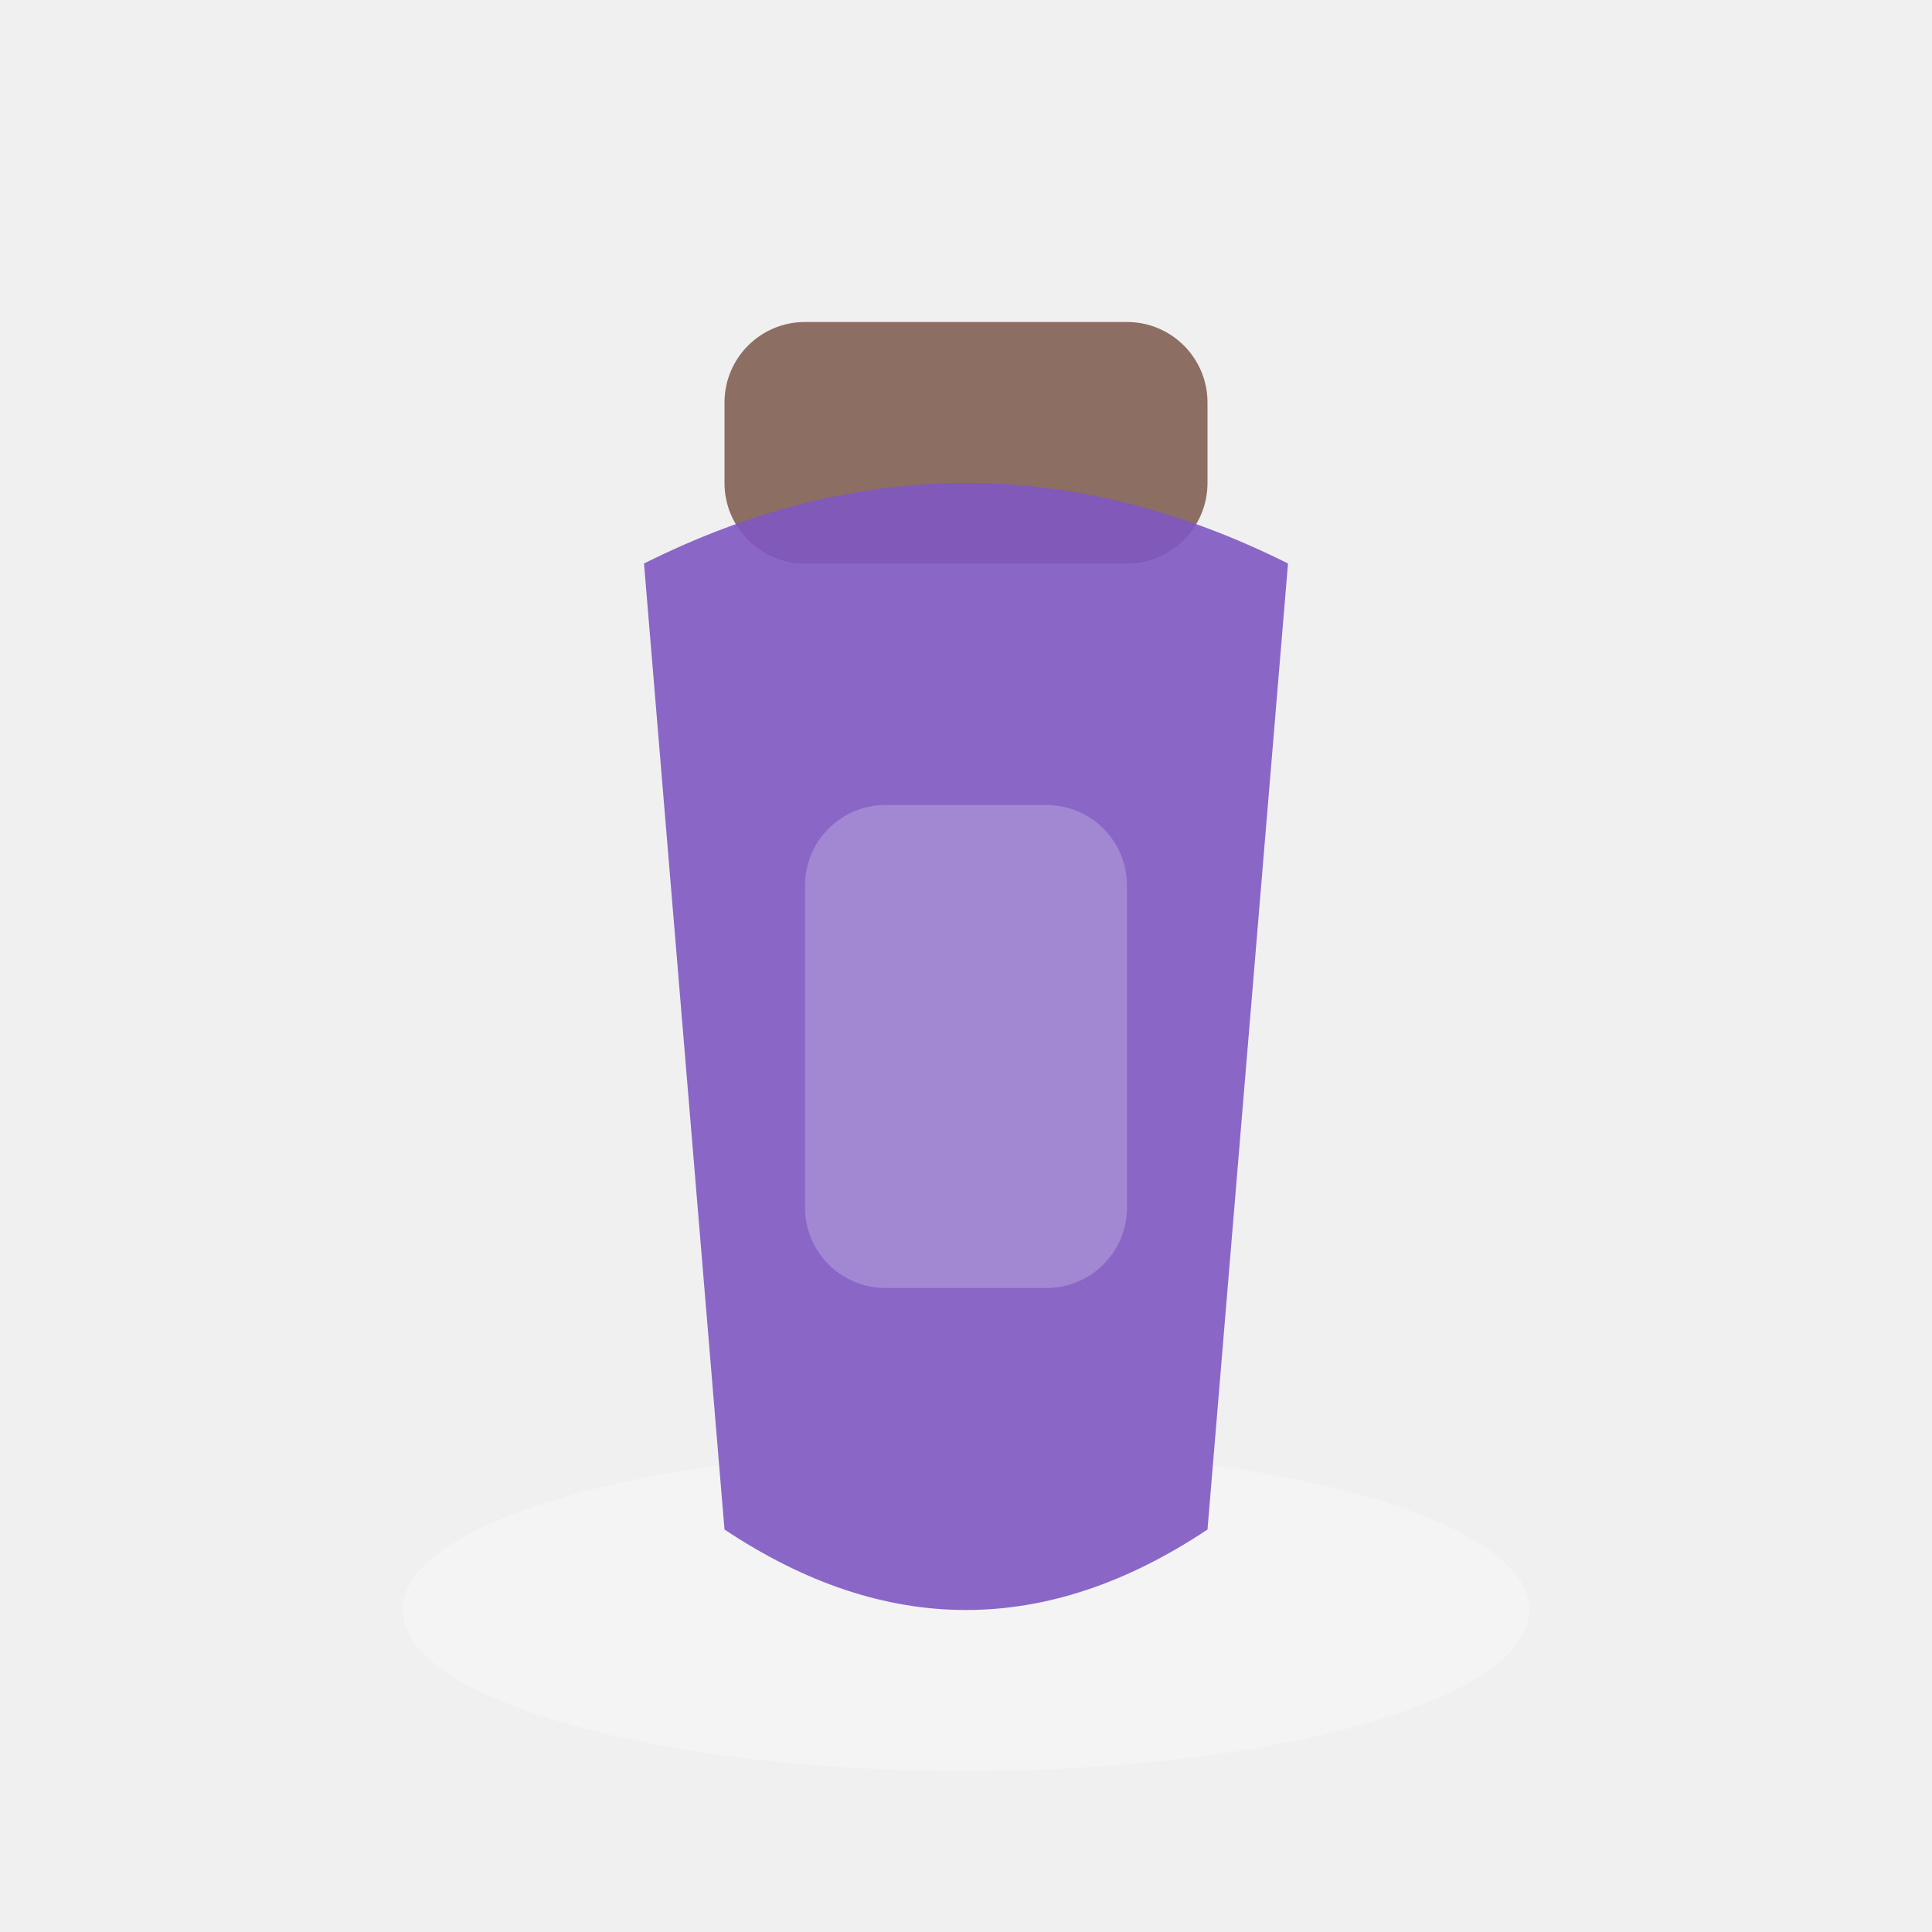
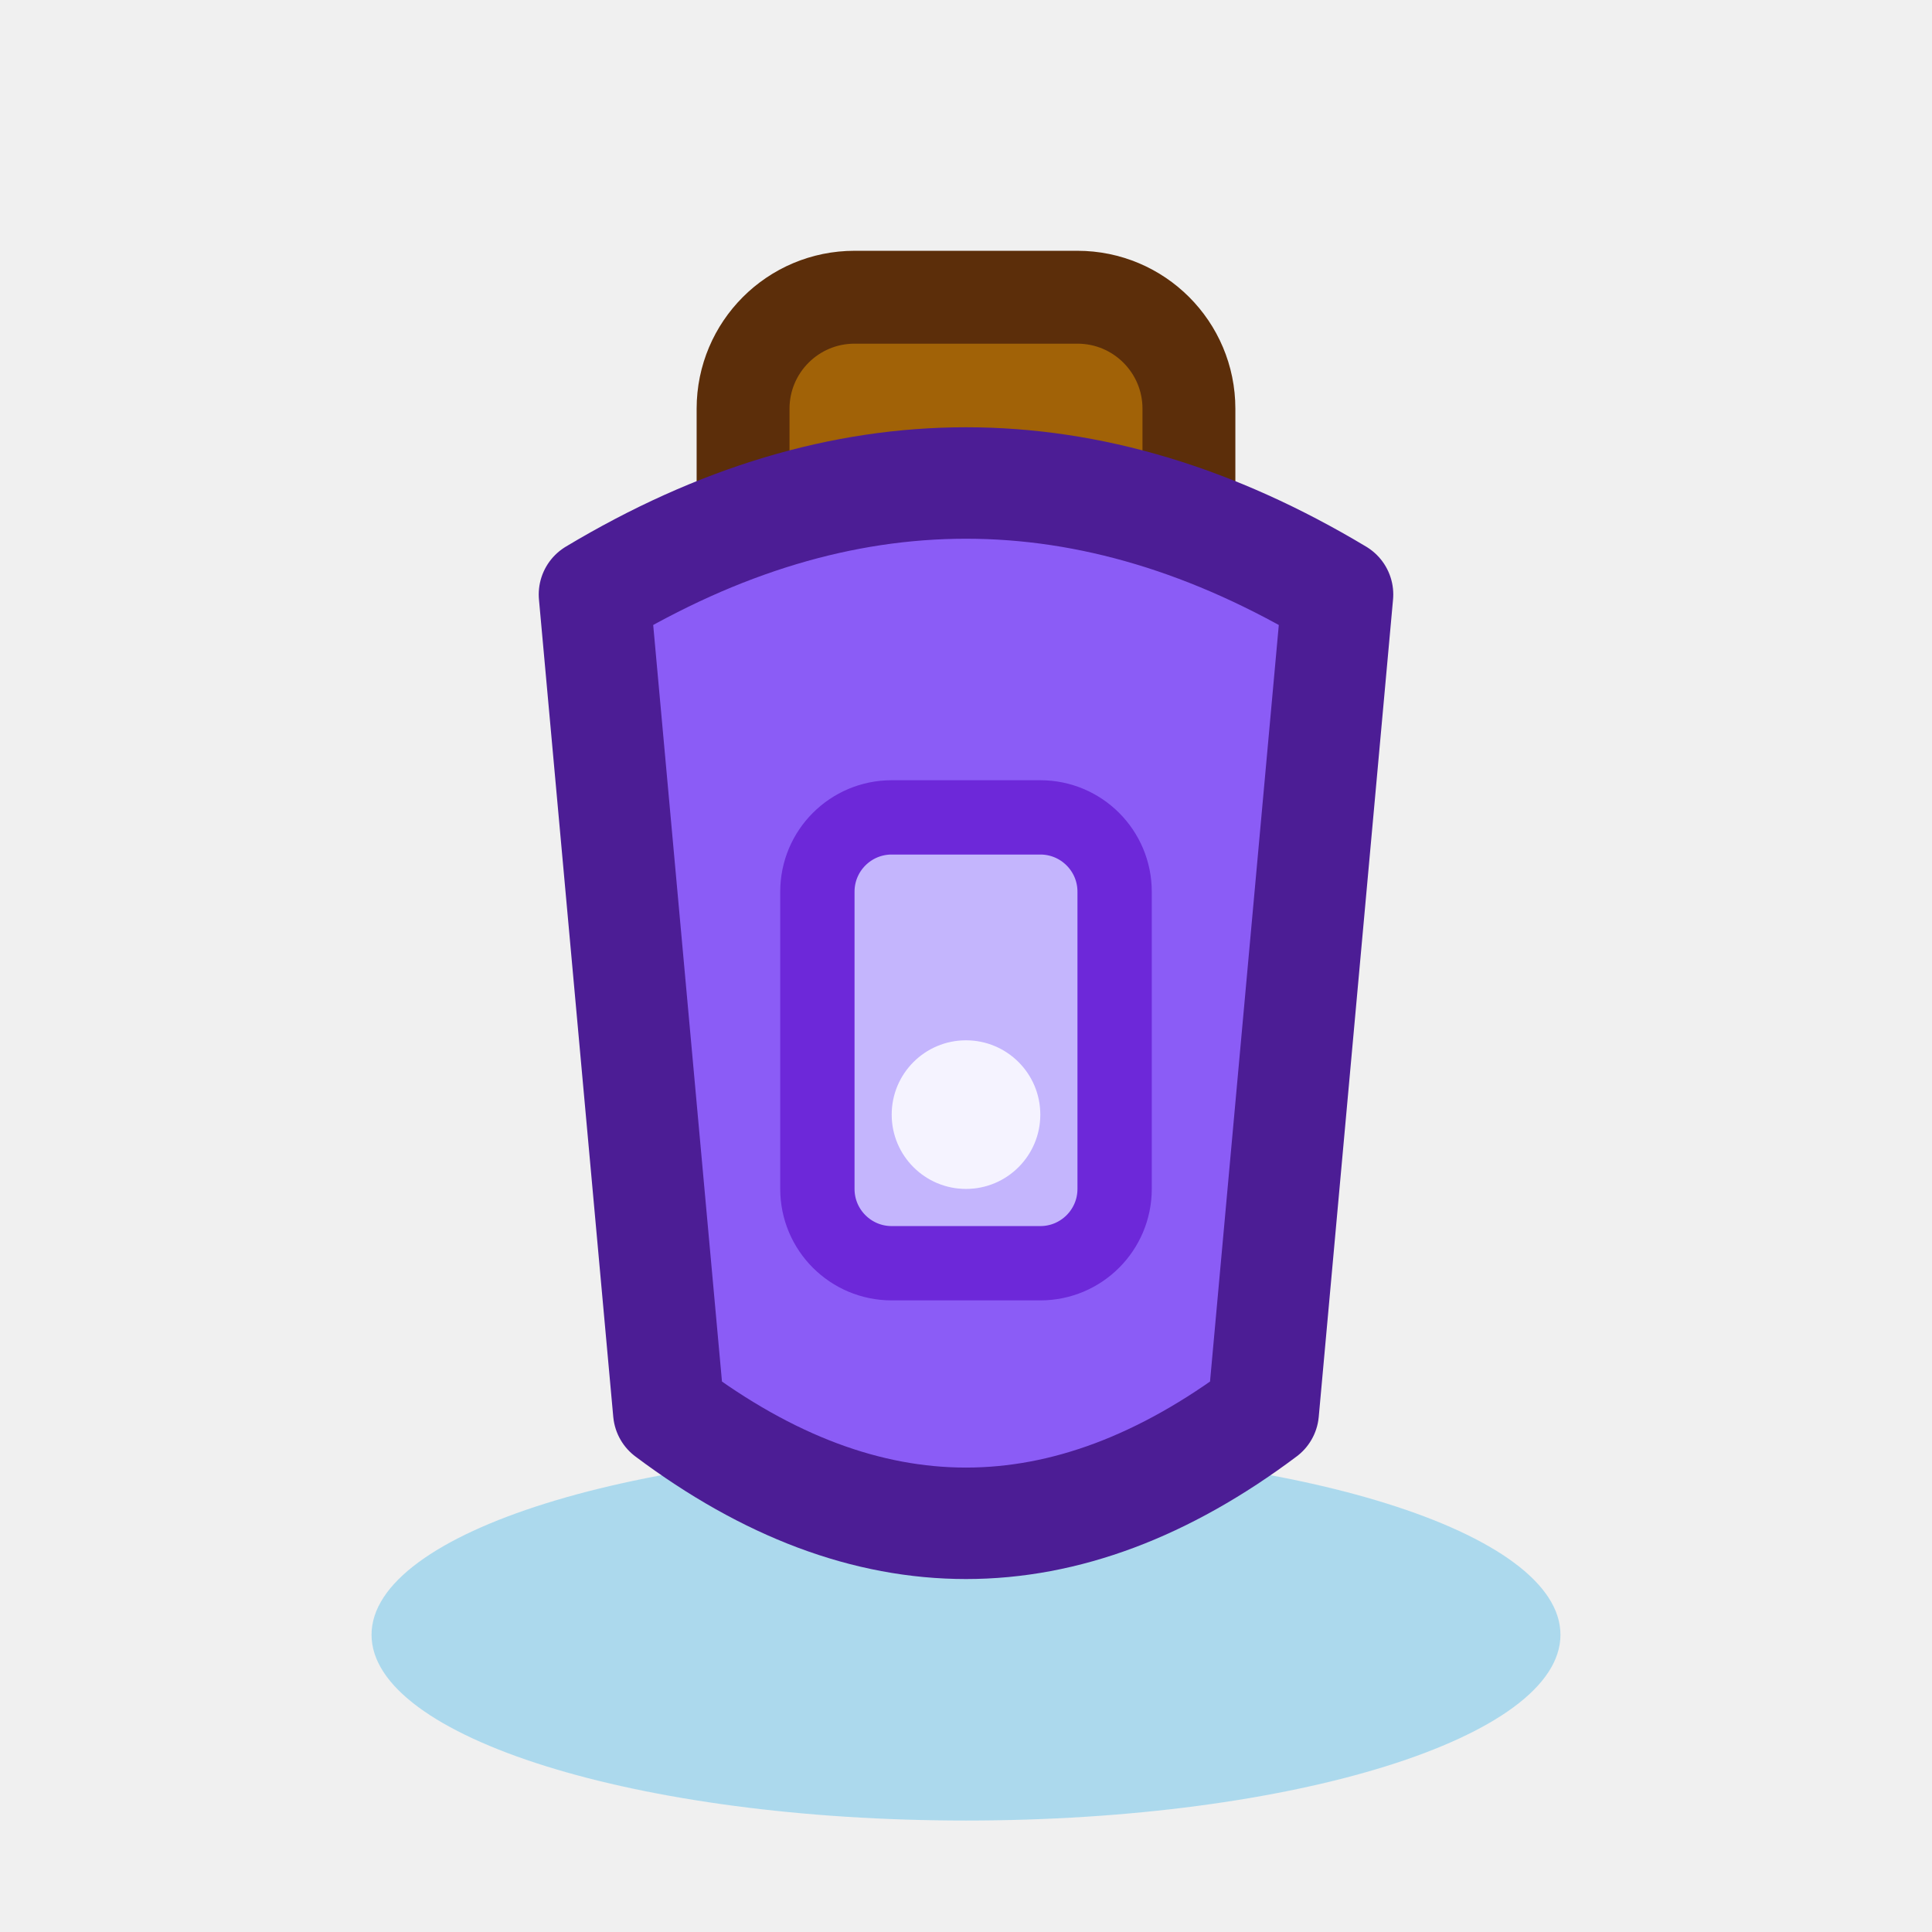
- <svg xmlns="http://www.w3.org/2000/svg" viewBox="0 0 48 48">
-   <ellipse cx="24" cy="40" rx="14" ry="4" fill="#fff" opacity="0.3" />
-   <rect x="18" y="8" width="12" height="6" rx="2" fill="#8D6E63" />
-   <path d="M16 14 Q24 10 32 14 L30 38 Q24 42 18 38 Z" fill="#7E57C2" opacity="0.9" />
-   <rect x="20" y="20" width="8" height="12" rx="2" fill="#B39DDB" opacity="0.6" />
+ <svg xmlns="http://www.w3.org/2000/svg" viewBox="0 0 52 52">
+   <ellipse cx="26" cy="44" rx="16" ry="5" fill="#0EA5E9" opacity="0.3" />
+   <rect x="20" y="8" width="12" height="8" rx="3" fill="#A16207" stroke="#5C2E0A" stroke-width="2.5" />
+   <path d="M16 16 Q26 10 36 16 L34 38 Q26 44 18 38 Z" fill="#8B5CF6" stroke="#4C1D95" stroke-width="3" stroke-linejoin="round" />
+   <rect x="22" y="22" width="8" height="12" rx="2" fill="#C4B5FD" stroke="#6D28D9" stroke-width="2" />
+   <circle cx="26" cy="30" r="2" fill="#F5F3FF" />
</svg>
